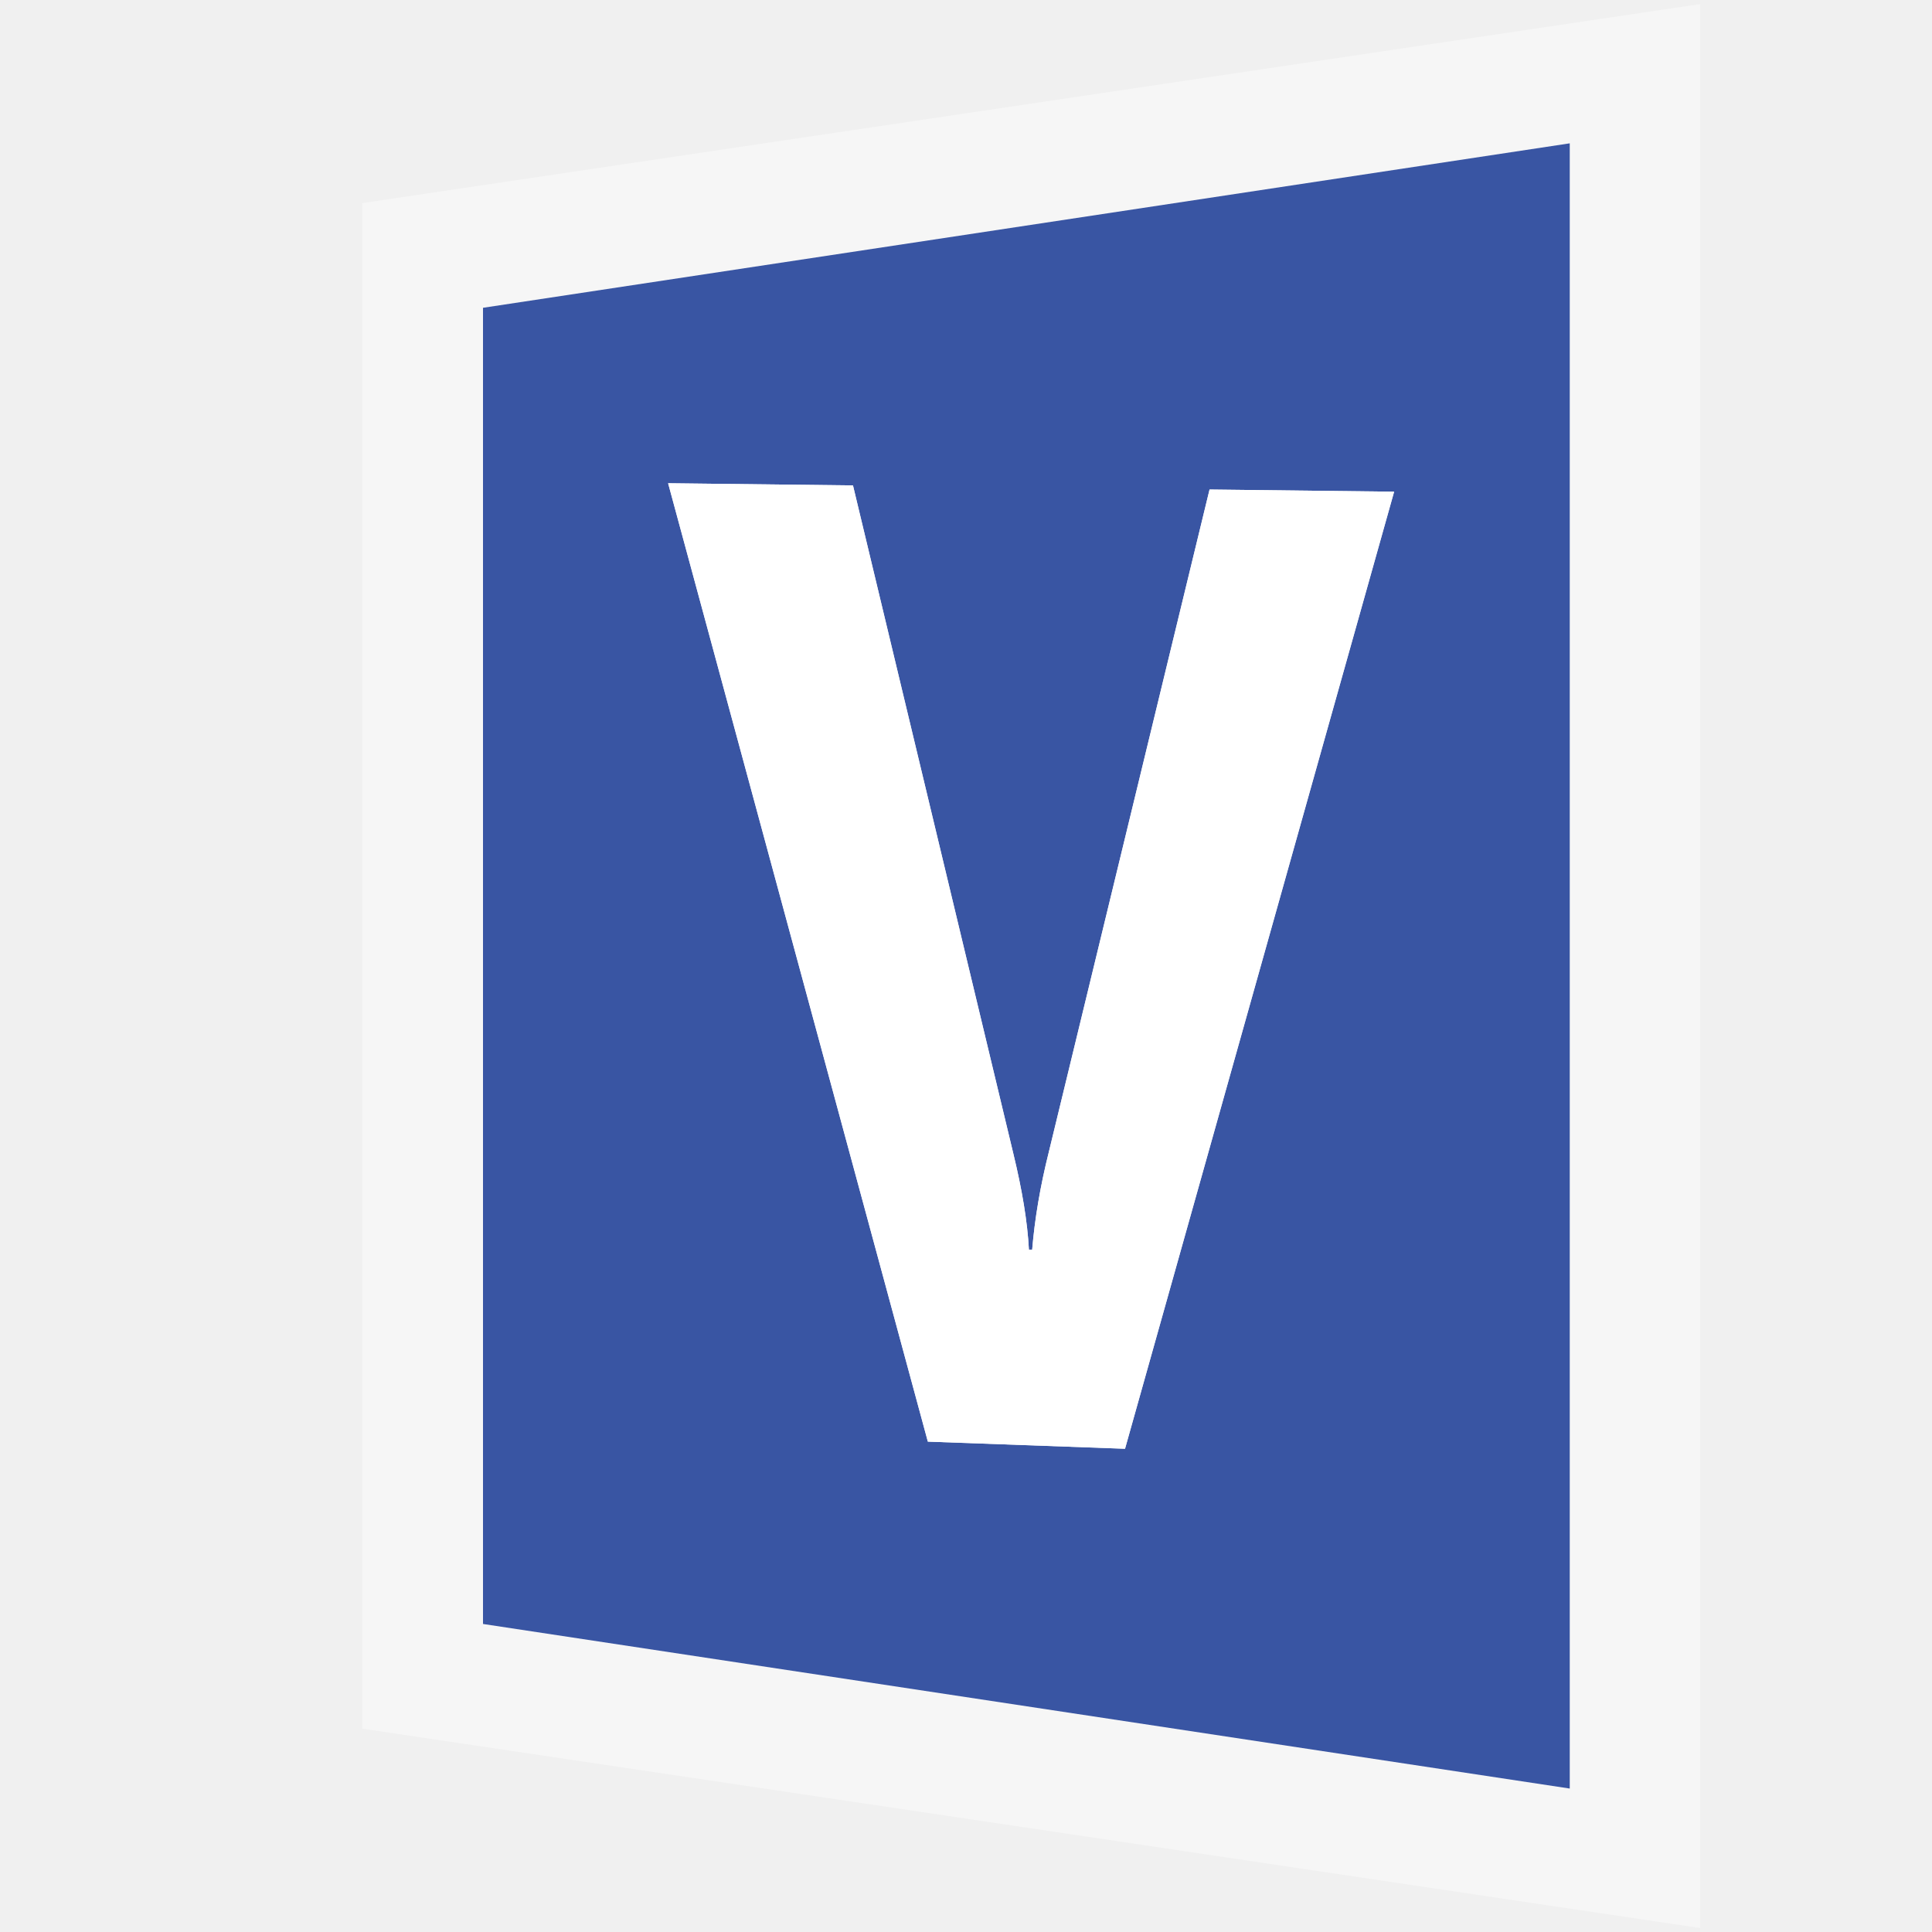
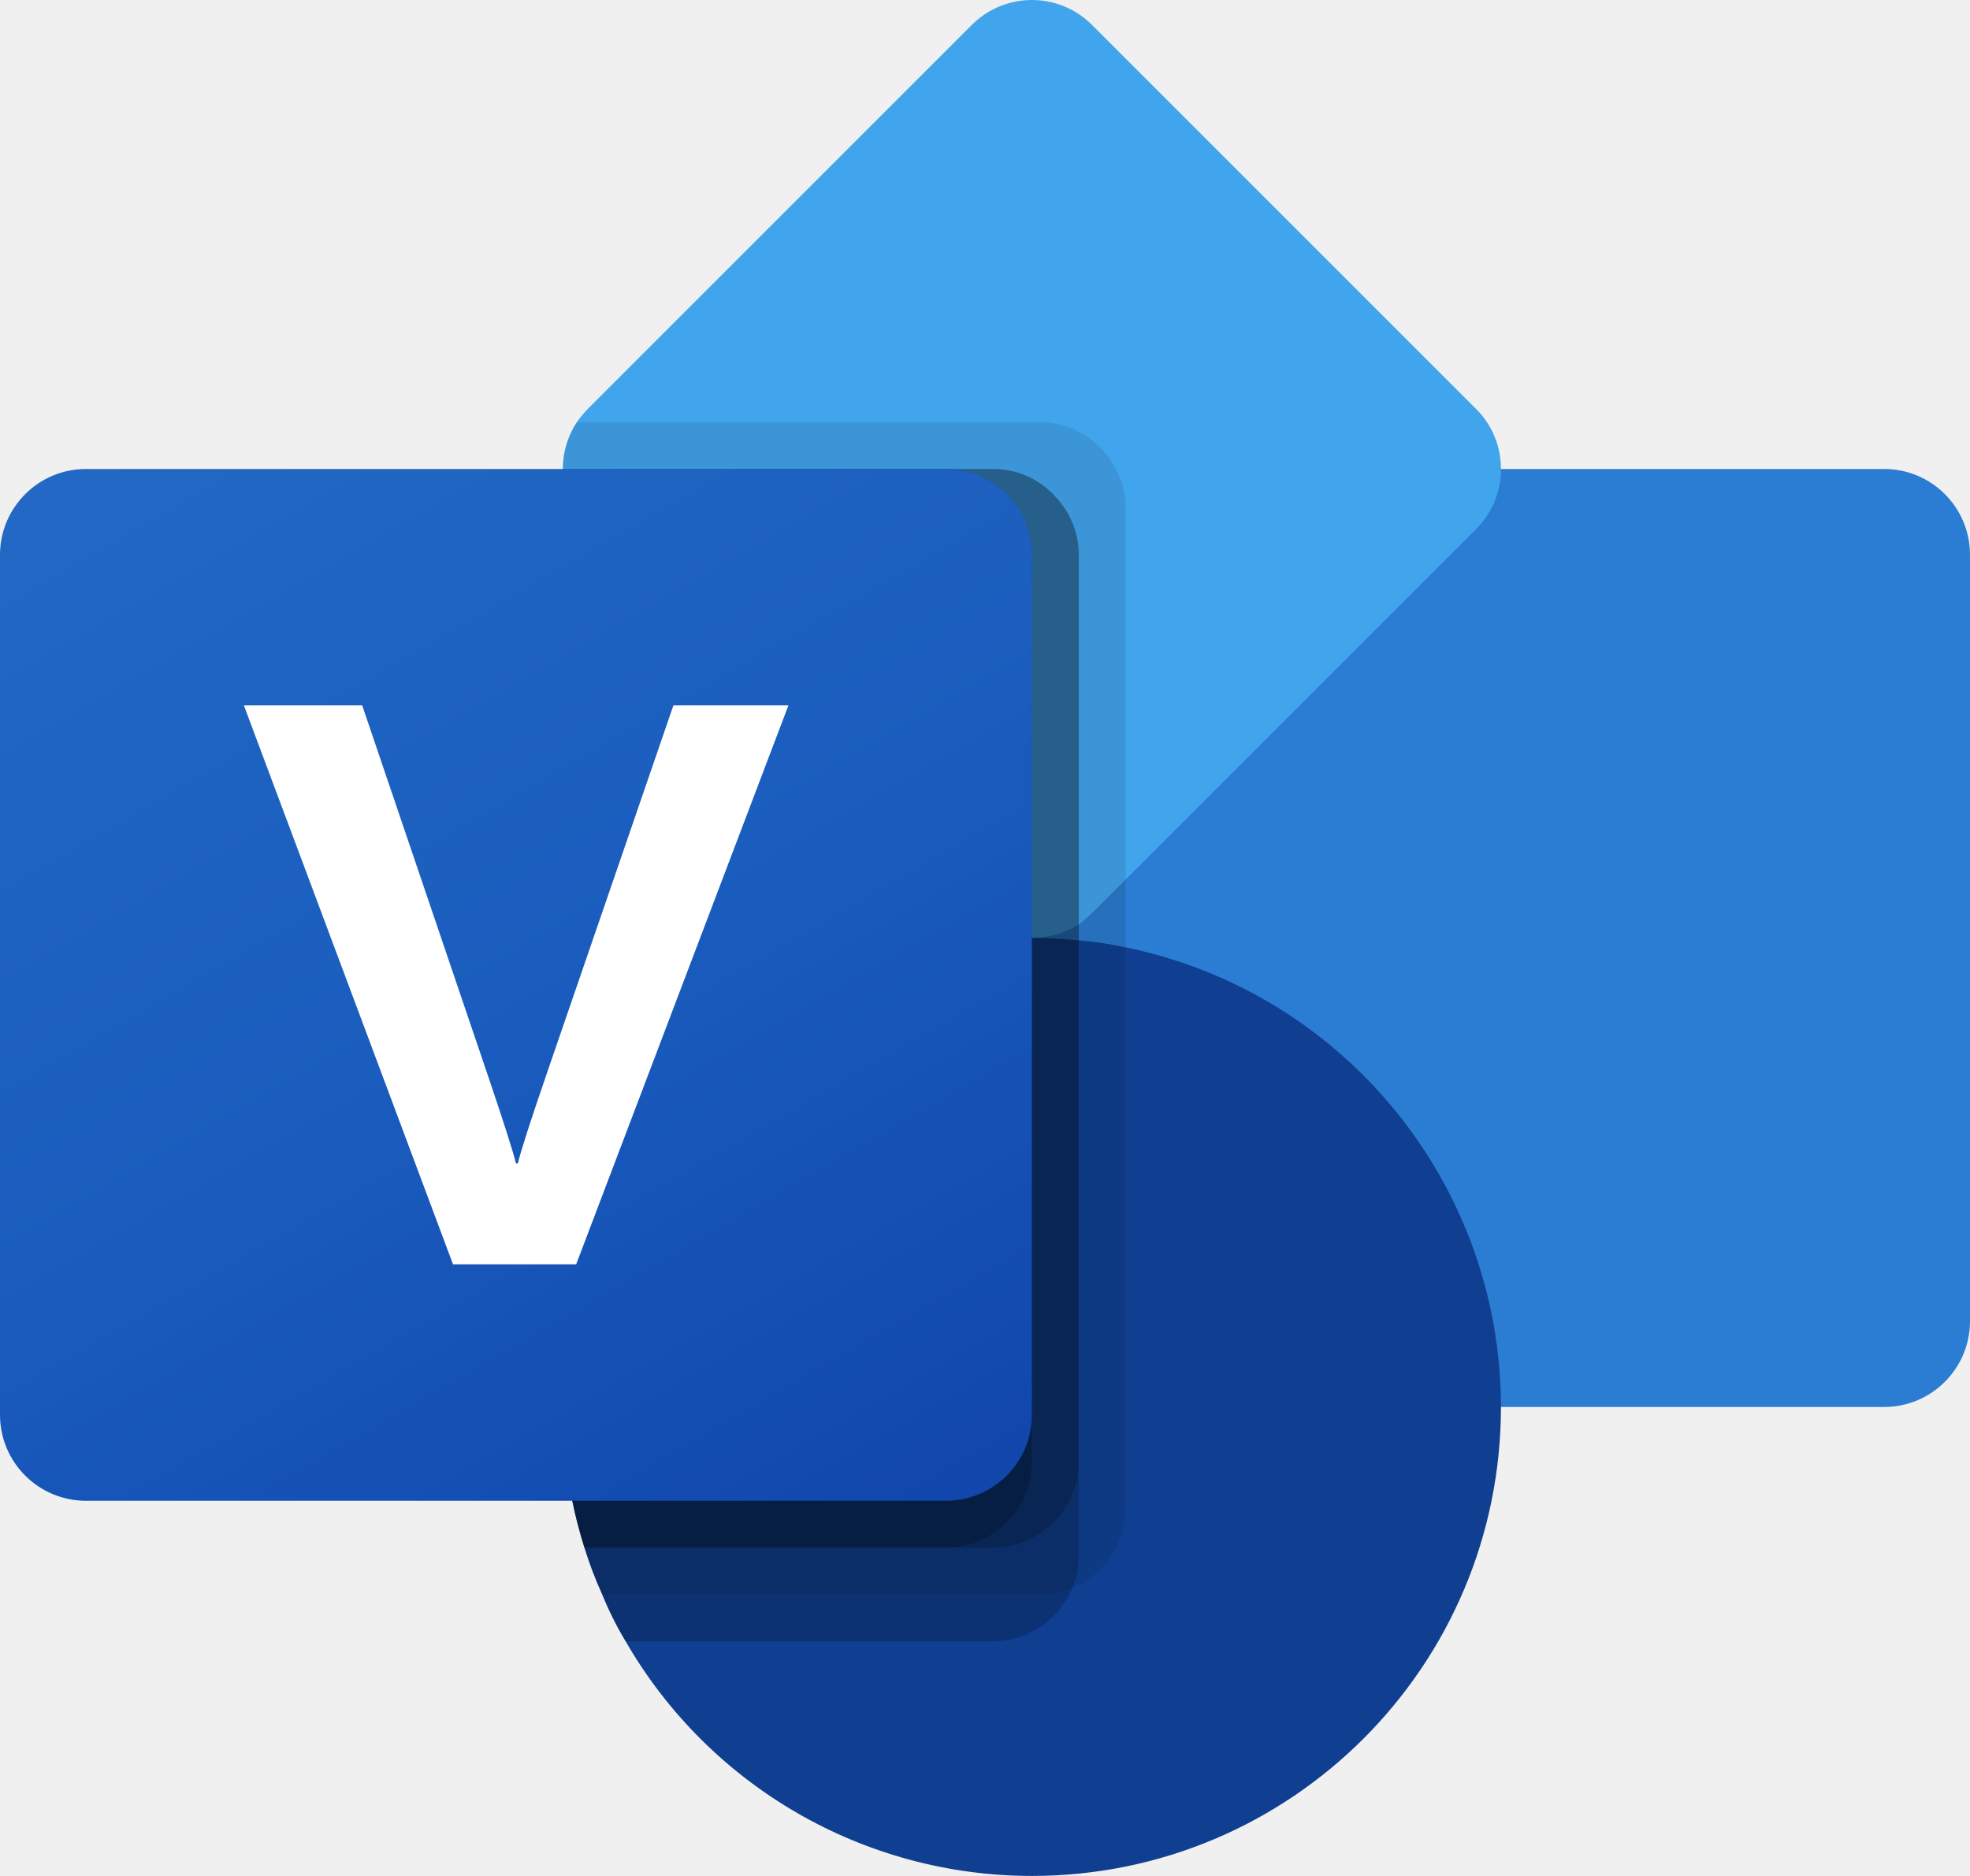
- <svg xmlns="http://www.w3.org/2000/svg" version="1.1" x="0px" y="0px" viewBox="0 0 16 16" style="enable-background:new 0 0 16 16;" xml:space="preserve">
-   <g id="outline">
-     <rect style="opacity:0;fill:#F6F6F6;" width="16" height="16" />
-     <polygon style="fill-rule:evenodd;clip-rule:evenodd;fill:#F6F6F6;" points="3,14.316 3,1.682 14.079,0.034 14.079,15.967  " />
-   </g>
-   <g id="color_x5F_decoration">
-     <path style="fill:#3955A3;" d="M4,2.549v10.9l9,1.363V1.187L4,2.549z M9.317,11.998l-1.633-0.059L5.533,4.002L7.064,4.02   l1.328,5.534c0.073,0.301,0.117,0.565,0.129,0.795l0.027,0.001c0.021-0.254,0.066-0.523,0.138-0.81l1.331-5.486l1.528,0.018   L9.317,11.998z" />
-   </g>
-   <g id="not_x5F_fg">
-     <path style="fill:#FFFFFF;" d="M11.546,4.072l-2.229,7.926l-1.633-0.059L5.533,4.002L7.064,4.02l1.328,5.534   c0.073,0.301,0.117,0.565,0.129,0.795l0.027,0.001c0.021-0.254,0.066-0.523,0.138-0.81l1.331-5.486L11.546,4.072z" />
-   </g>
+ <svg xmlns="http://www.w3.org/2000/svg" version="1.1" id="Livello_1" x="0px" y="0px" viewBox="0 0 2112.25 2011.641" enable-background="new 0 0 2112.25 2011.641" xml:space="preserve">
+   <path fill="#2B7CD3" d="M1148.159,502.913h872.057c50.829,0,92.034,41.205,92.034,92.034v821.766  c0,50.829-41.205,92.034-92.034,92.034h-872.057c-50.829,0-92.034-41.205-92.034-92.034V594.947  C1056.125,544.118,1097.33,502.913,1148.159,502.913z" />
+   <path fill="#41A5EE" d="M1609.333,502.913c0.102,24.41-9.697,47.818-27.158,64.876L1207,942.965l-35.707,35.707  c-4.626,4.456-9.495,8.654-14.585,12.573c-15.053,9.507-32.488,14.563-50.292,14.585c-24.41,0.102-47.818-9.697-64.876-27.158  L630.657,567.789c-31.013-30.579-36.069-78.823-12.07-115.168c3.594-5.202,7.632-10.082,12.07-14.585L1041.54,27.154  c35.304-35.83,92.97-36.256,128.801-0.952c0.32,0.315,0.637,0.632,0.952,0.952l410.883,410.883  C1599.636,455.095,1609.435,478.503,1609.333,502.913z" />
+   <path fill="#103F91" d="M1609.333,1508.746c-0.012,277.753-225.186,502.907-502.939,502.895  c-179.658-0.008-345.667-95.853-435.504-251.436c-9.677-16.085-18.084-32.9-25.146-50.292c-7.41-16.35-13.793-33.147-19.111-50.292  c-83.326-264.96,63.917-547.301,328.877-630.627c48.83-15.356,99.718-23.168,150.906-23.165c17.099,0,33.695,1.006,50.292,2.515  c16.906,1.454,33.703,3.974,50.292,7.544C1441.009,1063.993,1609.051,1269.844,1609.333,1508.746z" />
+   <path opacity="0.1" enable-background="new    " d="M1207,544.655v1073.224c-0.25,37.292-22.849,70.794-57.333,84.993  c-10.98,4.645-22.78,7.039-34.701,7.041H645.745c-7.41-16.35-13.793-33.147-19.111-50.292  c-83.326-264.96,63.917-547.301,328.877-630.627c48.83-15.356,99.718-23.168,150.905-23.165  c-24.41,0.102-47.818-9.697-64.876-27.158L630.657,567.789c-31.013-30.579-36.069-78.823-12.07-115.168h496.379  c34.426,0.206,65.859,19.609,81.473,50.292C1203.507,515.681,1207.146,530.062,1207,544.655z" />
+   <path opacity="0.2" enable-background="new    " d="M1156.708,594.947v1073.224c-0.002,11.922-2.396,23.722-7.041,34.701  c-14.199,34.484-47.701,57.083-84.993,57.333H670.891c-9.677-16.085-18.084-32.9-25.146-50.292  c-7.41-16.35-13.793-33.147-19.111-50.292c-83.326-264.96,63.917-547.301,328.877-630.627  c48.83-15.356,99.718-23.168,150.906-23.165c-24.41,0.102-47.818-9.697-64.876-27.158L630.657,567.789  c-17.46-17.058-27.259-40.466-27.157-64.876h461.175c25.505-0.089,49.837,10.704,66.888,29.672  C1147.64,549.373,1156.644,571.702,1156.708,594.947z" />
+   <path opacity="0.2" enable-background="new    " d="M1156.708,594.947v972.641c-0.383,50.669-41.365,91.651-92.034,92.034h-438.04  c-83.326-264.96,63.917-547.301,328.877-630.627c48.83-15.356,99.718-23.168,150.906-23.165  c-24.41,0.102-47.818-9.697-64.876-27.158L630.657,567.789c-17.46-17.058-27.259-40.466-27.157-64.876h461.175  c25.505-0.089,49.837,10.704,66.888,29.672C1147.64,549.373,1156.644,571.702,1156.708,594.947z" />
+   <path opacity="0.2" enable-background="new    " d="M1106.417,594.947v410.883c-24.41,0.102-47.818-9.697-64.876-27.158  L630.657,567.789c-17.46-17.058-27.259-40.466-27.157-64.876h410.883C1065.132,503.106,1106.224,544.198,1106.417,594.947z" />
+   <path opacity="0.2" enable-background="new    " d="M1106.417,1005.83v561.758c-0.383,50.669-41.364,91.651-92.034,92.034H626.634  c-83.326-264.96,63.917-547.301,328.877-630.627C1004.341,1013.638,1055.229,1005.827,1106.417,1005.83z" />
+   <linearGradient id="SVGID_1_" gradientUnits="userSpaceOnUse" x1="192.207" y1="1683.361" x2="914.21" y2="432.882" gradientTransform="matrix(1 0 0 -1 0 2114.243)">
+     <stop offset="0" style="stop-color:#2368C4" />
+     <stop offset="0.5" style="stop-color:#1A5DBE" />
+     <stop offset="1" style="stop-color:#1146AC" />
+   </linearGradient>
+   <path fill="url(#SVGID_1_)" d="M92.185,502.913h922.047c50.912,0,92.185,41.272,92.185,92.185v922.047  c0,50.912-41.272,92.185-92.185,92.185H92.185C41.272,1609.33,0,1568.057,0,1517.145V595.098  C0,544.186,41.272,502.913,92.185,502.913z" />
+   <path fill="#FFFFFF" d="M523.033,1153.084c16.932,49.889,26.99,81.372,30.175,94.448h2.062  c3.051-13.076,13.931-46.788,32.639-101.136l134.128-389.962h123.315l-227.57,599.326H485.717l-224.2-599.326h126.836  L523.033,1153.084z" />
</svg>
